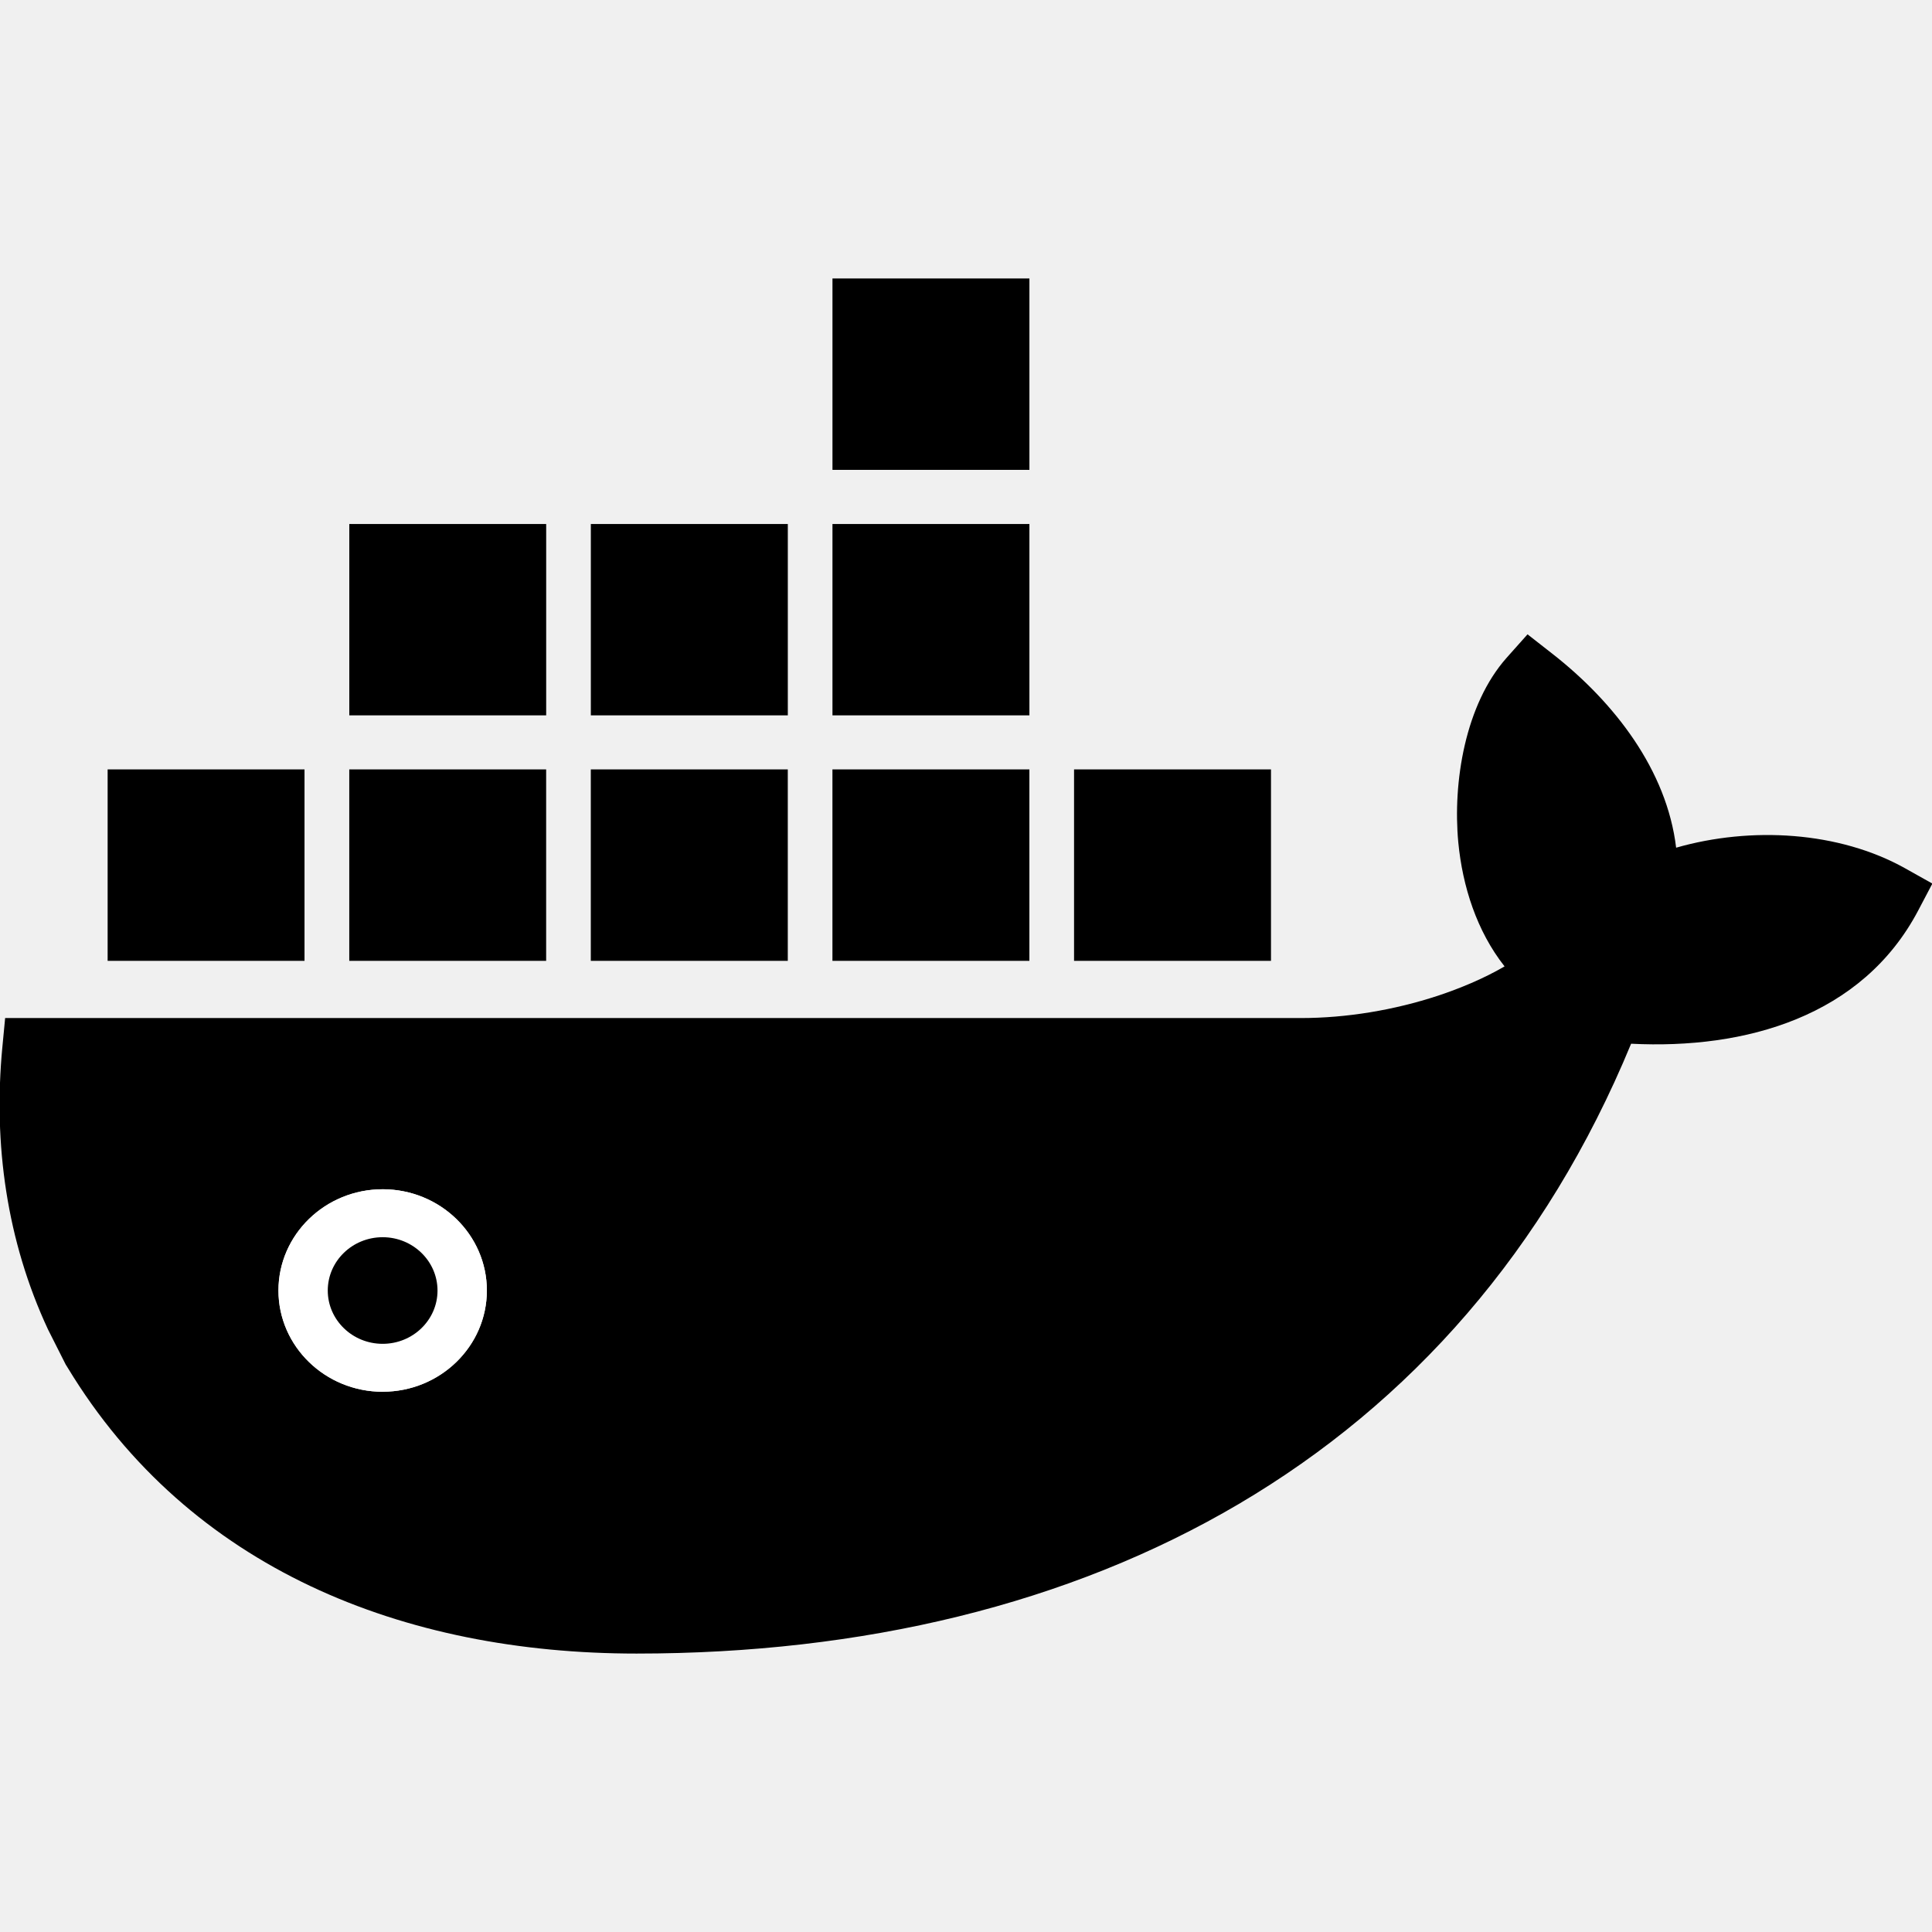
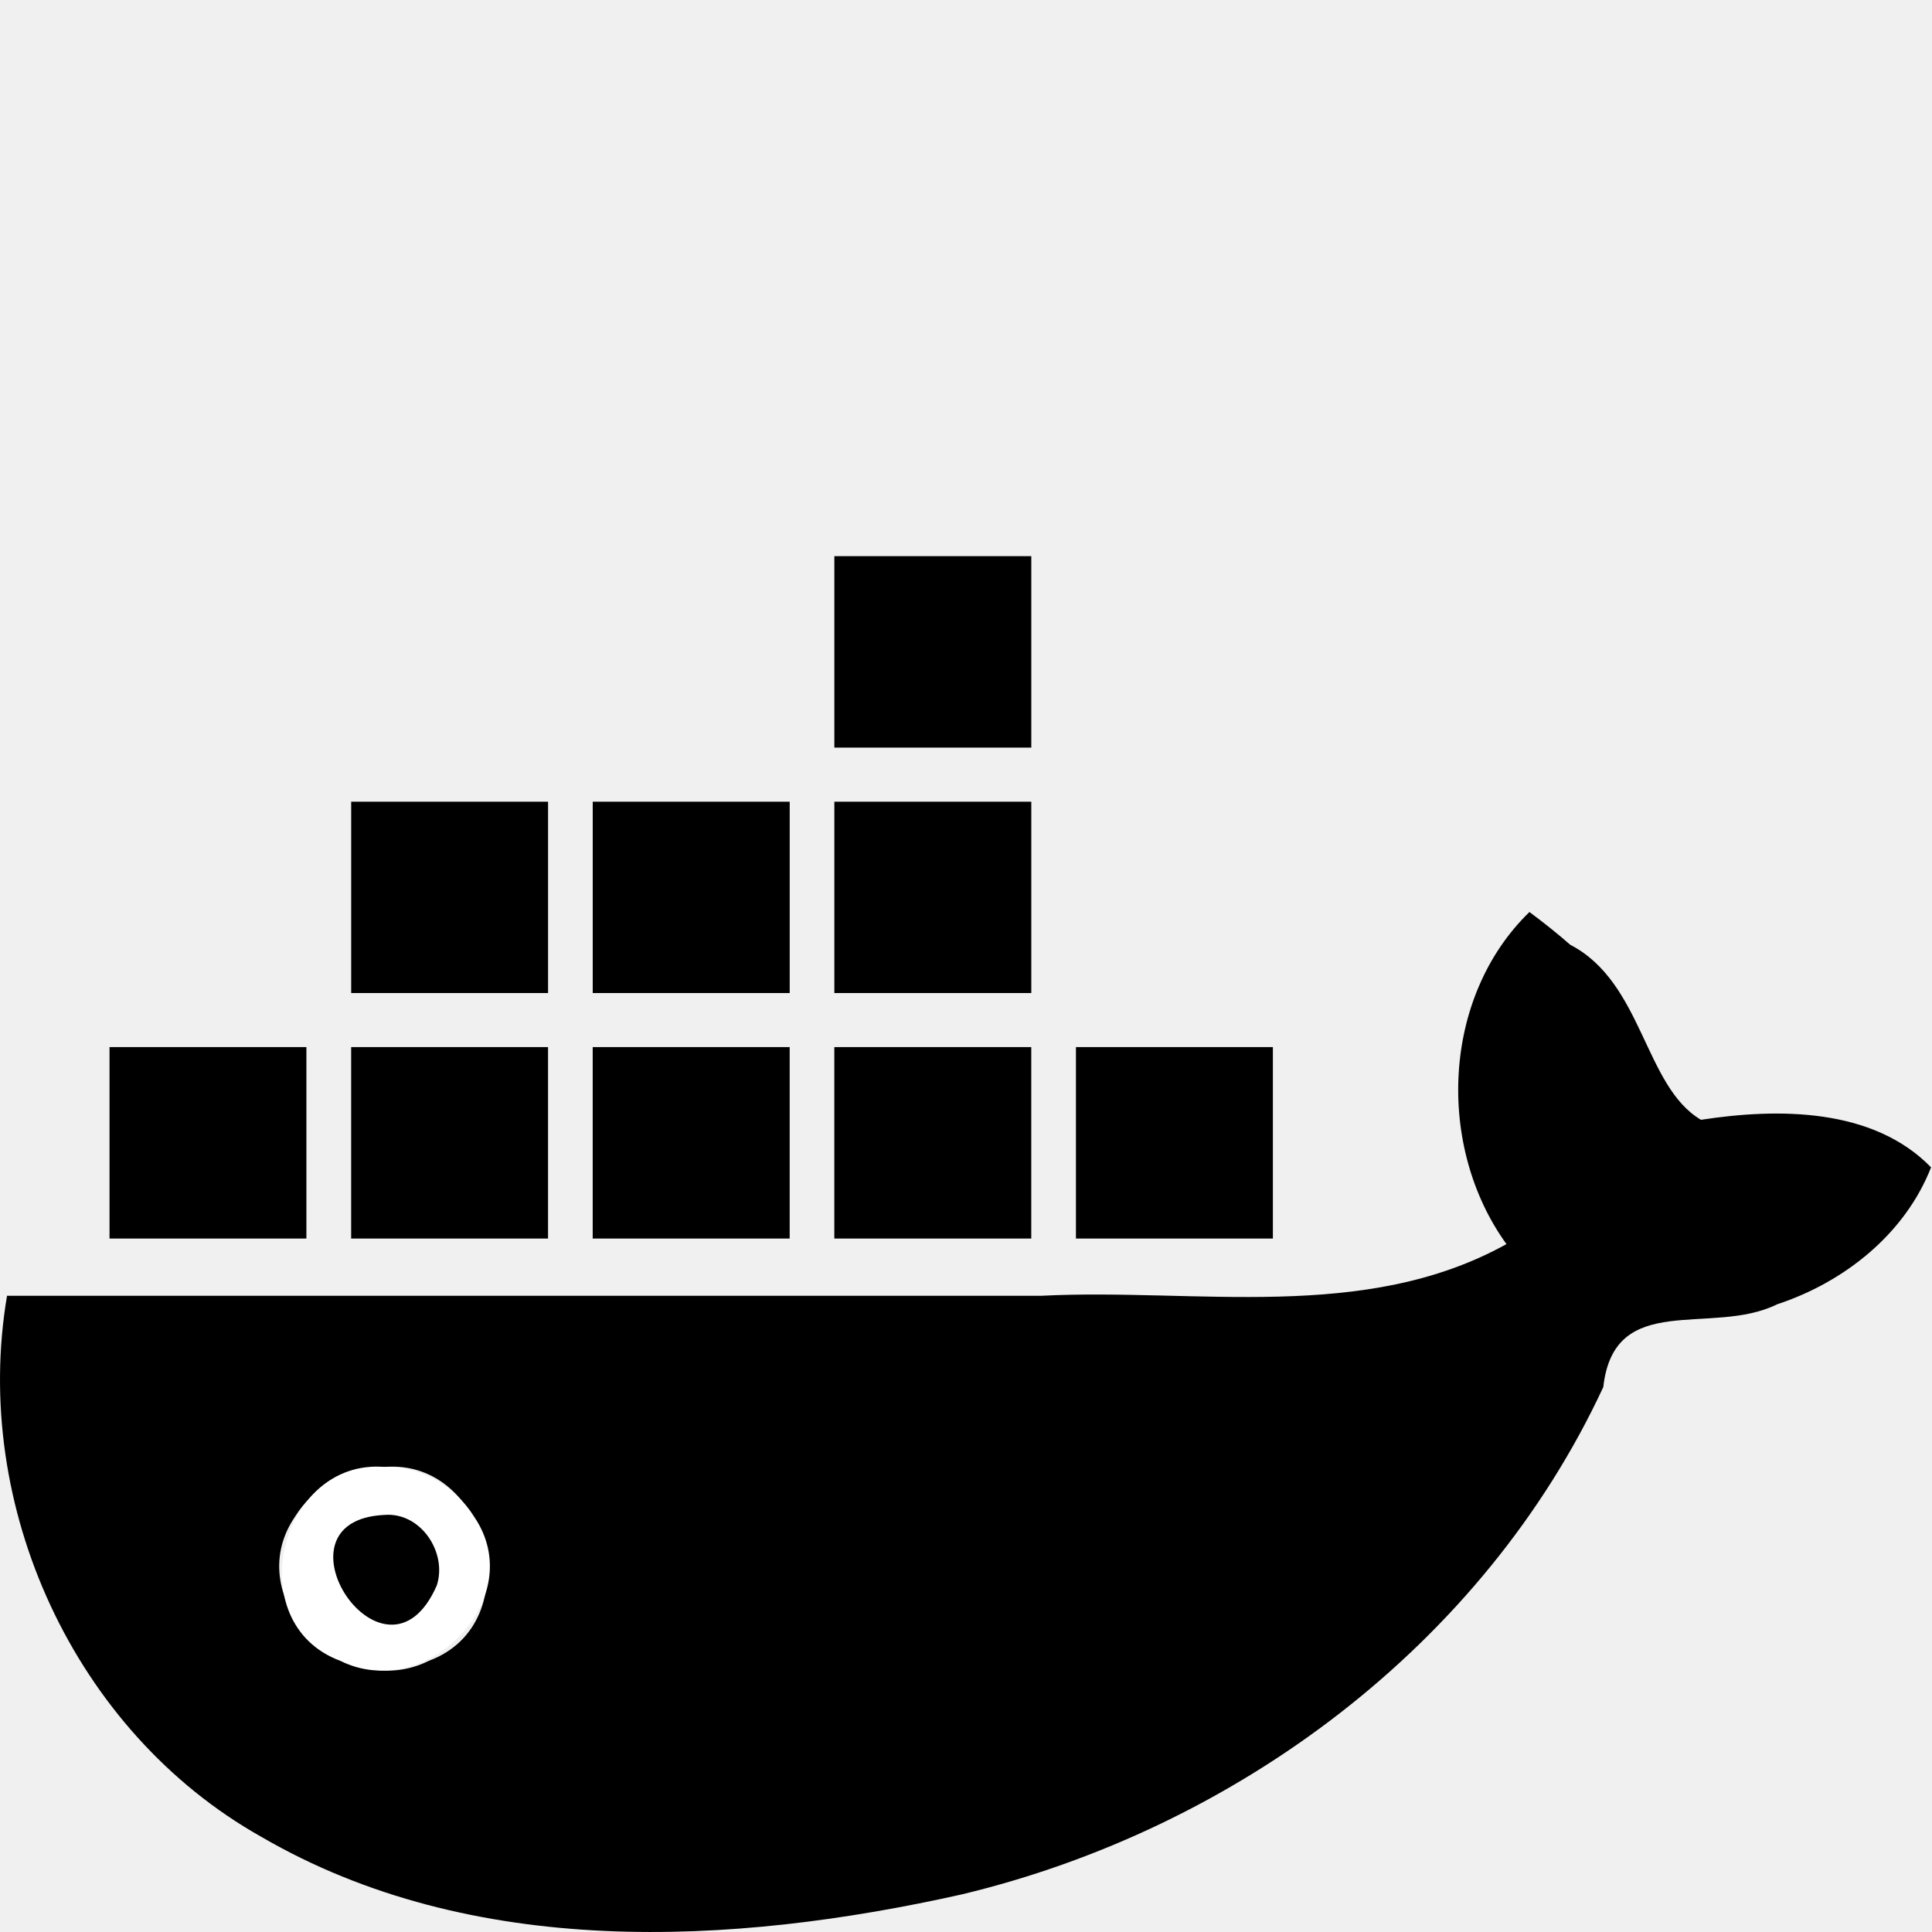
- <svg xmlns="http://www.w3.org/2000/svg" id="svg2" height="500" width="500" version="1.1" viewBox="0 0 500 500">
-   <g id="g6" fill-rule="evenodd" transform="matrix(1.5183 0 0 1.5183 -2.2817 197.16)">
-     <path id="path8" d="m143.4-82.39v32.627h33.57v-32.627zm-82.358 41.851v32.614h33.559v-32.614zm41.171 0v32.614h33.576v-32.614zm41.186 0v32.614h33.57v-32.614zm118.48 18.803-3.544 3.975c-7.112 7.991-9.223 21.28-8.262 31.482 0.722 7.501 3.138 15.124 7.889 21.148-3.61 2.11-7.712 3.788-11.362 5-7.446 2.444-15.529 3.806-23.391 3.806h-220.83l-0.472 4.945c-1.58 16.512 0.748 33.044 7.77 48.117l3.023 5.991 0.345 0.553c20.764 34.282 57.228 48.719 96.966 48.719 76.932 0 140.38-33.394 169.52-103.95 19.476 0.988 39.395-4.612 48.923-22.686l2.427-4.612-4.621-2.588h0.004c-11.28-6.319-26.28-7.186-39.06-3.528-1.58-13.209-10.5-24.781-21.12-33.077l-4.211-3.293zm-242.03 23.023v32.633h33.559v-32.633zm41.188 0v32.633h33.559v-32.633zm41.171 0v32.633h33.576v-32.633zm41.186 0v32.633h33.57v-32.633zm41.184 0v32.633h33.57v-32.633zm-117.85 71.57c9.794 0 17.763 7.739 17.763 17.257 0 9.513-7.96 17.257-17.756 17.257v0.007c-9.801 0-17.769-7.744-17.769-17.257 0-9.518 7.967-17.263 17.763-17.263z" />
-     <path id="rect3376" d="m99.031 307.78 0.002 0.002c-14.874 0-26.971 11.758-26.971 26.209 0 14.444 12.099 26.201 26.98 26.201v-0.01c14.873 0 26.959-11.758 26.959-26.201 0-14.451-12.1-26.201-26.971-26.201z" transform="matrix(.65863 0 0 .65863 1.5028 -129.86)" fill="#fff" />
-     <path id="path8" d="m66.728 81.031c-5.167 0-9.357 4.072-9.357 9.089 0 5.012 4.195 9.083 9.357 9.083 5.156 0 9.351-4.066 9.351-9.076 0-5.017-4.195-9.096-9.351-9.096z" />
+ <svg xmlns="http://www.w3.org/2000/svg" viewBox="0 0 500 500" version="1.1">
+   <g style="fill-rule:evenodd" transform="matrix(1.5183 0 0 1.5183 -1.7932 269.03)">
+     <path d="m143.4-82.39v32.627h33.57v-32.627h-33.57zm-82.358 41.851v32.614h33.559v-32.614h-33.559zm41.171 0v32.614h33.576v-32.614h-33.576zm41.186 0v32.614h33.57v-32.614h-33.57zm118.48 18.803c-14.947 14.504-15.91 40.006-3.917 56.605-24.253 13.458-52.792 7.475-79.222 8.806h-176.36c-6.09 35.854 11.463 74.295 43.307 92.207 35.954 20.935 80.221 18.609 119.44 9.831 46.683-11.185 88.903-42.521 109.34-86.472 1.865-16.6 18.432-8.578 29.641-14.113 11.41-3.759 21.77-11.959 26.23-23.342-9.91-10.174-26.05-10.125-39.22-8.104-9.68-5.71-9.86-23.405-22.29-29.837-2.23-1.96-4.57-3.809-6.95-5.582zm-242.03 23.023v32.633h33.559v-32.633h-33.559zm41.188 0v32.633h33.559v-32.633h-33.559zm41.171 0v32.633h33.576v-32.633h-33.576zm41.186 0v32.633h33.57v-32.633h-33.57zm41.184 0v32.633h33.57v-32.633h-33.57zm-117.85 71.57c17.862-1.469 24.795 26.633 7.55 33.043-14.525 7.26-32.348-10.571-22.829-24.539 3.2-5.178 9.136-8.678 15.279-8.504z" />
+     <path style="fill:#fff" d="m66.728 72.853c-17.862-1.463-24.796 26.641-7.545 33.047 14.526 7.24 32.343-10.583 22.824-24.548-3.2-5.177-9.138-8.675-15.279-8.499z" />
+     <path d="m66.728 81.031c-20.427.923.177 32.014 8.908 12.017 1.818-5.62-2.736-12.508-8.908-12.017z" />
  </g>
</svg>
